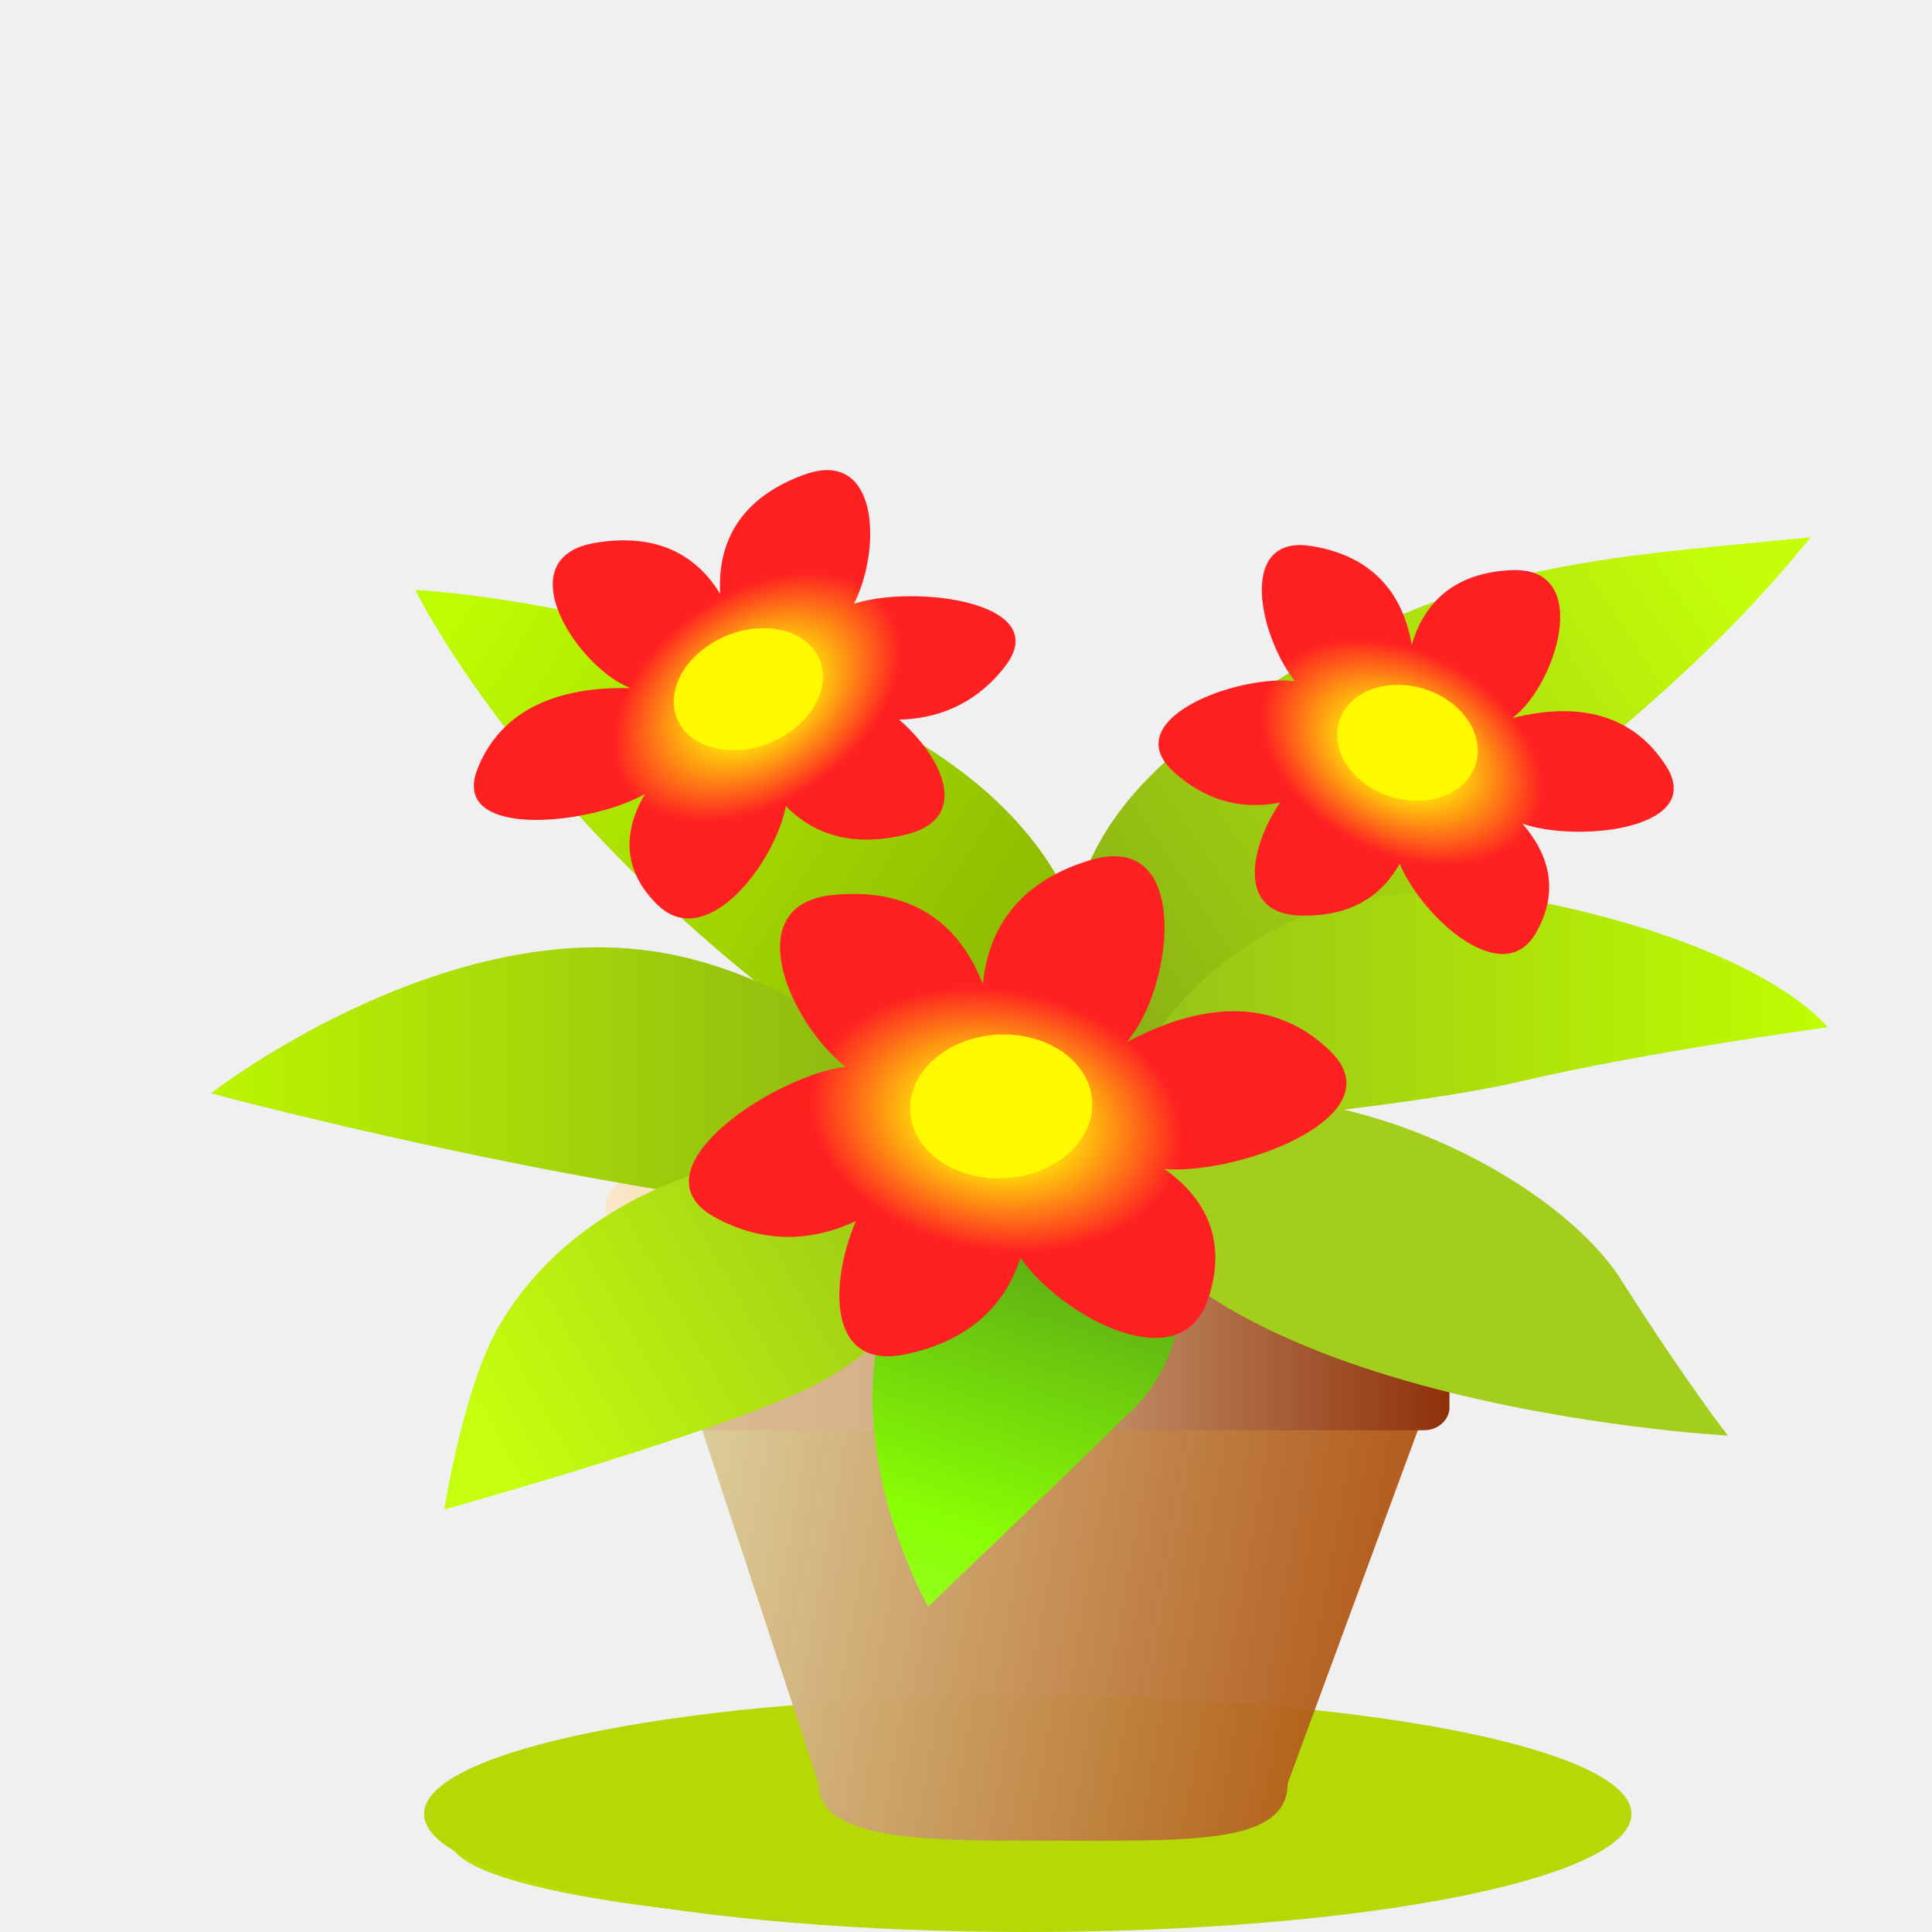
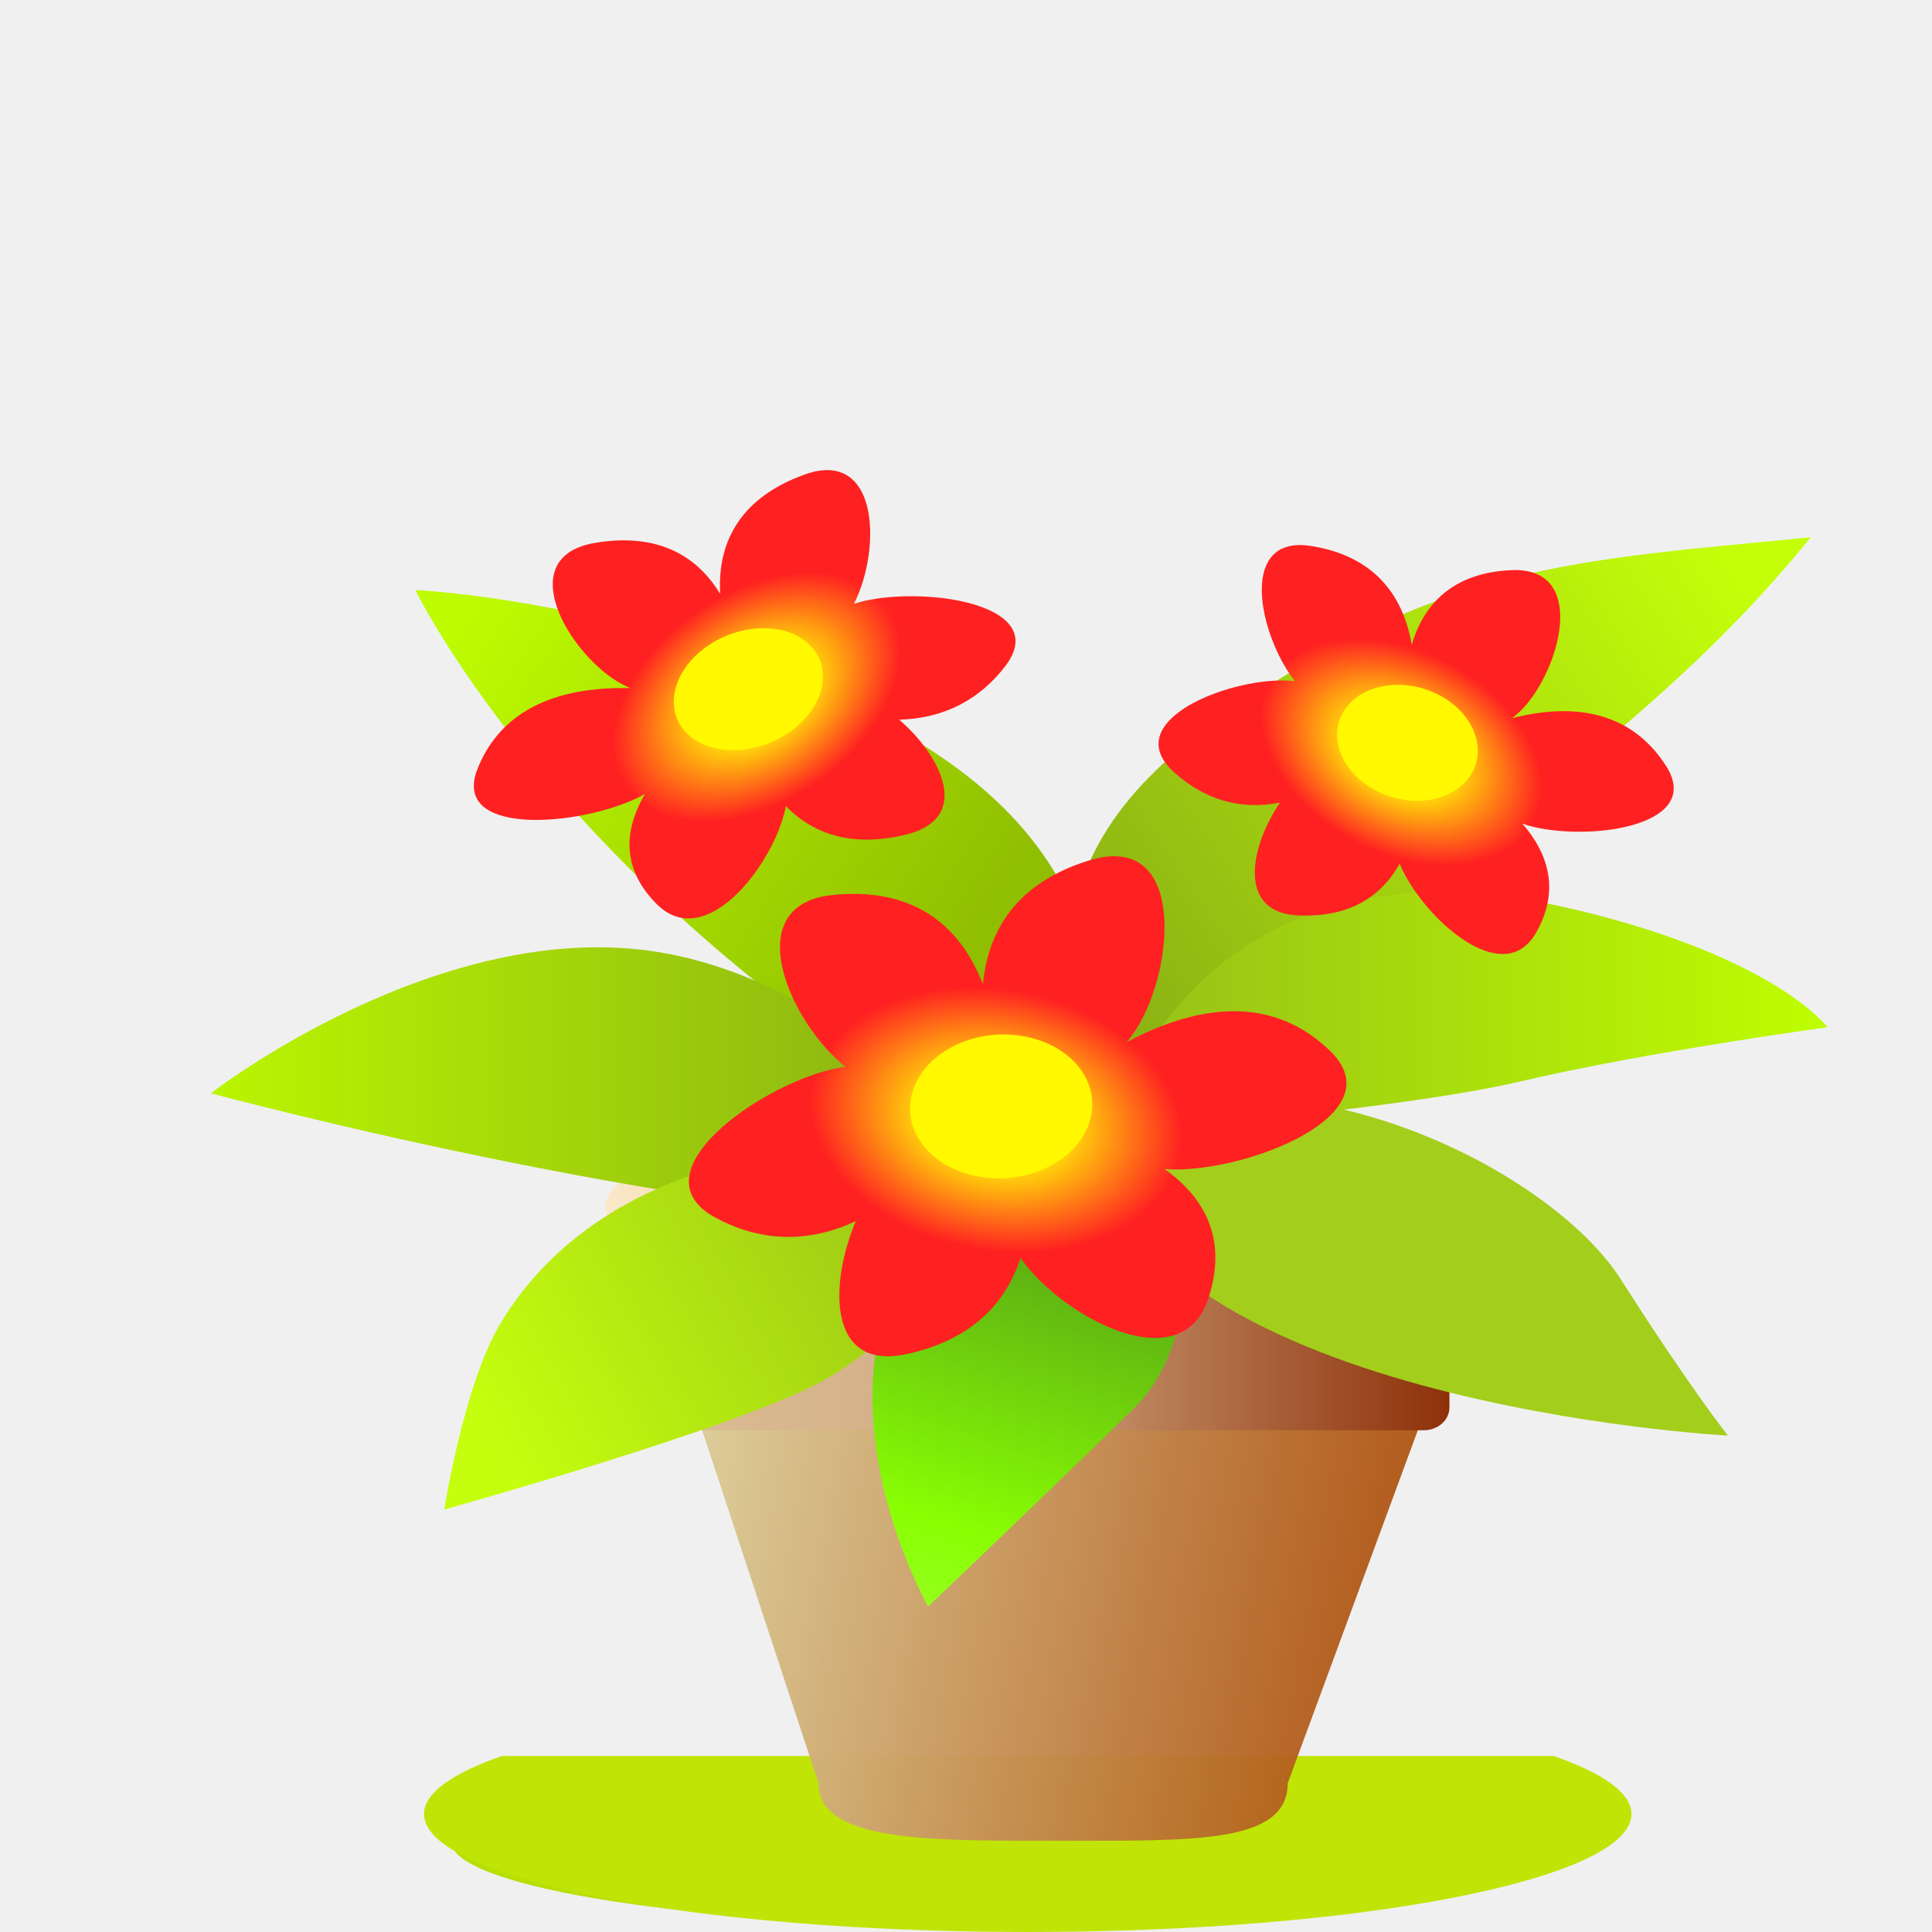
<svg xmlns="http://www.w3.org/2000/svg" xmlns:xlink="http://www.w3.org/1999/xlink" width="90" height="90" viewBox="0 0 23.812 23.812" version="1.1" id="svg2787">
  <defs id="defs2784">
    <linearGradient id="linearGradient88274">
      <stop style="stop-color:#ffe509;stop-opacity:1;" offset="0" id="stop88268" />
      <stop style="stop-color:#ffdd09;stop-opacity:1;" offset="0.23" id="stop91651" />
      <stop style="stop-color:#ff2121;stop-opacity:1;" offset="0.593" id="stop88272" />
    </linearGradient>
    <linearGradient id="linearGradient87446">
      <stop style="stop-color:#56a216;stop-opacity:1;" offset="0" id="stop87442" />
      <stop style="stop-color:#89ff03;stop-opacity:1;" offset="0.754" id="stop87444" />
      <stop style="stop-color:#97ff21;stop-opacity:1;" offset="0.99" id="stop32348" />
    </linearGradient>
    <linearGradient id="linearGradient87436">
      <stop style="stop-color:#c6ff0e;stop-opacity:1;" offset="0" id="stop87434" />
      <stop style="stop-color:#93ba18;stop-opacity:1;" offset="1" id="stop87432" />
    </linearGradient>
    <linearGradient id="linearGradient87426">
      <stop style="stop-color:#befc00;stop-opacity:0.996;" offset="0" id="stop87424" />
      <stop style="stop-color:#90be01;stop-opacity:1;" offset="1" id="stop87422" />
    </linearGradient>
    <linearGradient id="linearGradient87416">
      <stop style="stop-color:#baf500;stop-opacity:0.996;" offset="0" id="stop87414" />
      <stop style="stop-color:#84a816;stop-opacity:1;" offset="1" id="stop87412" />
    </linearGradient>
    <linearGradient id="linearGradient87408">
      <stop style="stop-color:#96be19;stop-opacity:1;" offset="0" id="stop87404" />
      <stop style="stop-color:#bffe00;stop-opacity:0.998;" offset="1" id="stop87406" />
    </linearGradient>
    <linearGradient id="linearGradient87400">
      <stop style="stop-color:#85a916;stop-opacity:1;" offset="0" id="stop87396" />
      <stop style="stop-color:#c4ff09;stop-opacity:1;" offset="0.881" id="stop87398" />
    </linearGradient>
    <linearGradient id="linearGradient83676">
      <stop style="stop-color:#dbbc94;stop-opacity:1;" offset="0" id="stop83674" />
      <stop style="stop-color:#d2ac84;stop-opacity:1;" offset="0.396" id="stop83751" />
      <stop style="stop-color:#8e310a;stop-opacity:1;" offset="1" id="stop83672" />
    </linearGradient>
    <linearGradient xlink:href="#linearGradient29522" id="linearGradient31309" gradientUnits="userSpaceOnUse" gradientTransform="matrix(0.7932409,-0.6089079,0.7932409,0.6089079,4.892518,-8.867114)" x1="14.228" y1="-29.19" x2="3.659" y2="-18.62" />
    <linearGradient id="linearGradient29522">
      <stop style="stop-color:#d4a125;stop-opacity:1;" offset="0" id="stop29518" />
      <stop style="stop-color:#edd495;stop-opacity:1;" offset="1" id="stop29520" />
    </linearGradient>
    <linearGradient xlink:href="#linearGradient29522" id="linearGradient31385" gradientUnits="userSpaceOnUse" gradientTransform="matrix(-0.7932409,-0.6089079,-0.7932409,0.6089079,5.107999,-8.867114)" x1="14.228" y1="-29.19" x2="3.659" y2="-18.62" />
    <linearGradient xlink:href="#linearGradient29522" id="linearGradient29605" gradientUnits="userSpaceOnUse" gradientTransform="matrix(0.8001375,-0.6190755,0.8001375,0.6190755,17.50946,-0.3688092)" x1="14.228" y1="-29.19" x2="3.659" y2="-18.62" />
    <linearGradient id="linearGradient15170">
      <stop style="stop-color:#dccd9a;stop-opacity:1;" offset="0" id="stop15166" />
      <stop style="stop-color:#aa4400;stop-opacity:0.938;" offset="1" id="stop15168" />
    </linearGradient>
    <linearGradient id="linearGradient17471">
      <stop style="stop-color:#fae8c9;stop-opacity:1;" offset="0" id="stop17467" />
      <stop style="stop-color:#dc8427;stop-opacity:1;" offset="1" id="stop17469" />
    </linearGradient>
    <linearGradient id="linearGradient21349">
      <stop style="stop-color:#c38e66;stop-opacity:1;" offset="0" id="stop21345" />
      <stop style="stop-color:#8b5b37;stop-opacity:1;" offset="1" id="stop21347" />
    </linearGradient>
    <linearGradient xlink:href="#linearGradient87426" id="linearGradient67992" gradientUnits="userSpaceOnUse" x1="5.486" y1="8.979" x2="11.86" y2="13.141" />
    <linearGradient xlink:href="#linearGradient87400" id="linearGradient67994" gradientUnits="userSpaceOnUse" x1="12.634" y1="13.584" x2="22.543" y2="6.943" />
    <linearGradient xlink:href="#linearGradient15170" id="linearGradient67996" gradientUnits="userSpaceOnUse" gradientTransform="matrix(0.5499997,0,0,0.5417149,16.95317,11.51363)" x1="-15.649" y1="17.282" x2="2.072" y2="20.393" />
    <linearGradient xlink:href="#linearGradient17471" id="linearGradient67998" gradientUnits="userSpaceOnUse" gradientTransform="matrix(0.5499997,0,0,0.359645,16.95317,13.07209)" x1="-17.019" y1="7.672" x2="3.442" y2="7.672" />
    <linearGradient xlink:href="#linearGradient21349" id="linearGradient68000" gradientUnits="userSpaceOnUse" gradientTransform="matrix(0.5499997,0,0,0.3543472,16.95317,13.10631)" x1="-15.673" y1="6.808" x2="2.096" y2="6.808" />
    <linearGradient xlink:href="#linearGradient87416" id="linearGradient68002" gradientUnits="userSpaceOnUse" x1="2.73" y1="14.34" x2="13.008" y2="14.34" />
    <linearGradient xlink:href="#linearGradient83676" id="linearGradient68004" gradientUnits="userSpaceOnUse" gradientTransform="matrix(0.7236181,0,0,1,13.92875,11.04488)" x1="-7.541" y1="6.482" x2="5.622" y2="6.482" />
    <linearGradient xlink:href="#linearGradient87436" id="linearGradient68006" gradientUnits="userSpaceOnUse" x1="6.216" y1="18.923" x2="12.706" y2="15.275" />
    <linearGradient xlink:href="#linearGradient87408" id="linearGradient68008" gradientUnits="userSpaceOnUse" x1="13.695" y1="13.447" x2="22.657" y2="13.447" />
    <linearGradient xlink:href="#linearGradient87446" id="linearGradient68010" gradientUnits="userSpaceOnUse" x1="13.084" y1="15.912" x2="11.437" y2="21.01" />
    <radialGradient xlink:href="#linearGradient88274" id="radialGradient68012" gradientUnits="userSpaceOnUse" gradientTransform="matrix(1.222499,0.3662561,-0.880079,1.182931,-13.53777,3.53111)" cx="15.861" cy="-2.631" fx="15.861" fy="-2.631" r="1.865" />
    <radialGradient xlink:href="#linearGradient88274" id="radialGradient68014" gradientUnits="userSpaceOnUse" gradientTransform="matrix(1.222499,0.3662561,-0.880079,1.182931,-13.53777,3.53111)" cx="15.861" cy="-2.631" fx="15.861" fy="-2.631" r="1.865" />
    <radialGradient xlink:href="#linearGradient88274" id="radialGradient68016" gradientUnits="userSpaceOnUse" gradientTransform="matrix(1.222499,0.3662561,-0.880079,1.182931,-13.53777,3.53111)" cx="15.861" cy="-2.631" fx="15.861" fy="-2.631" r="1.865" />
  </defs>
  <g id="layer1">
    <g id="g117847" transform="translate(-85.68201,-18.42902)">
      <path id="rect29651" style="fill:#b89644;fill-opacity:1;fill-rule:evenodd;stroke-width:0.253" d="m -35.605,27.319 c -0.493,-1e-6 -0.985,0.145 -1.362,0.435 l -11.147,8.557 h 0.002 V 52.708 h 25.015 V 36.311 h 0.002 L -34.243,27.754 c -0.377,-0.29 -0.87,-0.435 -1.363,-0.435 z" />
      <rect style="mix-blend-mode:multiply;fill:#ddd3d3;fill-opacity:1;fill-rule:evenodd;stroke-width:0.259" id="rect31549-1" width="22.808" height="19.408" x="-46.973" y="31.063" />
      <rect style="fill:#ffffff;fill-rule:evenodd;stroke-width:0.265" id="rect31549" width="22.101" height="20.893" x="-46.656" y="31.253" />
      <text xml:space="preserve" style="font-style:normal;font-weight:normal;font-size:15.525px;line-height:1.25;font-family:sans-serif;fill:#000000;fill-opacity:1;stroke:none;stroke-width:0.243" x="-31.271" y="52.283" id="text33454" transform="matrix(0.9981024,0.2998089,-0.2238531,0.9346605,0,0)">
        <tspan id="tspan33452" style="font-style:normal;font-variant:normal;font-weight:bold;font-stretch:normal;font-size:15.525px;font-family:Amiri;-inkscape-font-specification:'Amiri Bold';fill:#ff2e2e;fill-opacity:1;stroke-width:0.243" x="-31.271" y="52.283">@</tspan>
      </text>
      <path id="path31562" style="mix-blend-mode:normal;fill:#c5a761;fill-opacity:1;stroke:#000000;stroke-width:0;stroke-linecap:butt;stroke-linejoin:miter;stroke-dasharray:none;stroke-opacity:1" d="m -24.548,36.496 -11.088,7.975 -11.019,-7.925 v 2.948 l 9.954,8.797 h 1.995 l -0.003,-0.05 h 0.208 l 9.953,-8.798 z" />
      <g id="g31560" transform="matrix(1,0,0,0.991651,-40.60526,66.98862)">
        <g id="g31553">
          <path id="rect29033-76-4" style="fill:url(#linearGradient31309);fill-opacity:1;fill-rule:evenodd;stroke-width:0.295" d="m -7.509,-30.936 v 16.535 c 0.453,10e-7 0.906,-0.133 1.253,-0.399 l 10.25,-7.868 -10.25,-7.868 c -0.347,-0.266 -0.8,-0.399 -1.253,-0.399 z" />
          <path id="rect29033-76-4-0" style="fill:url(#linearGradient31385);fill-opacity:1;fill-rule:evenodd;stroke-width:0.295" d="m 17.51,-30.936 v 16.535 c -0.453,10e-7 -0.906,-0.133 -1.253,-0.399 L 6.007,-22.668 16.257,-30.537 c 0.347,-0.266 0.8,-0.399 1.253,-0.399 z" />
        </g>
        <path id="rect29033-76-0" style="fill:#b89644;fill-opacity:1;fill-rule:evenodd;stroke-width:0.319" d="m 5,-23.668 c -0.473,-1e-6 -0.945,0.149 -1.307,0.448 l -10.696,8.82 H 17.003 L 6.307,-23.221 C 5.945,-23.519 5.473,-23.668 5,-23.668 Z" />
        <path id="rect29033-76" style="fill:url(#linearGradient29605);fill-opacity:1;fill-rule:evenodd;stroke-width:0.299" d="m 5,-22.806 c -0.457,-1e-6 -0.913,0.135 -1.264,0.406 l -10.339,8 H 16.603 L 6.264,-22.4 c -0.35,-0.271 -0.807,-0.406 -1.264,-0.406 z" />
      </g>
    </g>
    <path style="fill:#dffa7f;fill-opacity:1;stroke:#b7df06;stroke-width:1.45;stroke-linecap:round;stroke-linejoin:round;stroke-miterlimit:8;stroke-dasharray:none;stroke-opacity:1;paint-order:fill markers stroke;stop-color:#000000" d="M -3.38,9.281 H -11.244" id="path44300" />
    <ellipse style="fill:#b7df06;fill-opacity:1;fill-rule:evenodd;stroke-width:0.265" id="ellipse67942" cx="12.468" cy="22.688" rx="6.912" ry="1.058" />
    <ellipse style="fill:#b7df06;fill-opacity:1;fill-rule:evenodd;stroke-width:0.265" id="ellipse67944" cx="12.468" cy="22.688" rx="6.912" ry="1.058" />
-     <ellipse style="fill:#b5d806;fill-opacity:1;fill-rule:evenodd;stroke-width:0.265" id="ellipse67946" cx="12.667" cy="22.357" rx="7.441" ry="1.455" />
+     <path id="ellipse67946" style="fill:#c0e406;fill-opacity:1;fill-rule:evenodd;stroke-width:0.265" d="M 6.189 21.642 A 7.441 1.455 0 0 0 5.226 22.357 A 7.441 1.455 0 0 0 12.667 23.812 A 7.441 1.455 0 0 0 20.108 22.357 A 7.441 1.455 0 0 0 19.147 21.642 L 6.189 21.642 z " />
    <g id="g67990" transform="translate(-0.1322917,-0.958141)">
      <path style="fill:url(#linearGradient67992);fill-opacity:1;stroke:#000000;stroke-width:0;stroke-linecap:butt;stroke-linejoin:miter;stroke-dasharray:none;stroke-opacity:1" d="M 13.655,15.714 C 13.828,13.514 13.949,11.47 11.133,9.921 8.317,8.372 5.252,8.23 5.252,8.23 c 0,0 2.117,4.413 8.403,7.483 z" id="path67948" />
      <path style="fill:url(#linearGradient67994);fill-opacity:1;stroke:#000000;stroke-width:0;stroke-linecap:butt;stroke-linejoin:miter;stroke-dasharray:none;stroke-opacity:1" d="m 13.644,15.94 c -0.2,-2.388 -1.229,-4.197 1.508,-6.117 2.737,-1.921 4.372,-1.955 7.298,-2.243 -2.353,2.897 -4.691,3.705 -8.806,8.36 z" id="path67950" />
      <path id="path67952" style="fill:url(#linearGradient67996);fill-opacity:1;fill-rule:evenodd;stroke:#44b2c8;stroke-width:0;stroke-dasharray:none;stroke-opacity:1" d="m 8.419,17.471 1.802,5.467 c 3.3e-5,0.741 1.433,0.707 3.03,0.707 1.597,-1.1e-5 2.752,0.034 2.752,-0.707 l 2.015,-5.467 z" />
      <path id="path67954" style="fill:url(#linearGradient67998);fill-opacity:1;fill-rule:evenodd;stroke:#44b2c8;stroke-width:0;stroke-dasharray:none;stroke-opacity:1" d="m 13.22,14.619 a 5.627,1.213 0 0 0 -5.627,1.212 5.627,1.213 0 0 0 5.627,1.213 5.627,1.213 0 0 0 5.627,-1.213 5.627,1.213 0 0 0 -5.627,-1.212 z m 0.02,0.293 a 4.887,0.868 0 0 1 4.886,0.868 4.887,0.868 0 0 1 -4.886,0.868 4.887,0.868 0 0 1 -4.887,-0.868 4.887,0.868 0 0 1 4.887,-0.868 z" />
      <path id="path67956" style="fill:url(#linearGradient68000);fill-opacity:1;fill-rule:evenodd;stroke:#44b2c8;stroke-width:0;stroke-dasharray:none;stroke-opacity:1" d="m 13.22,14.919 a 4.887,0.855 0 0 0 -4.887,0.856 4.887,0.855 0 0 0 0.414,0.344 5.26,1.196 0 0 1 4.59,-0.613 5.26,1.196 0 0 1 4.467,0.565 4.887,0.855 0 0 0 0.303,-0.295 4.887,0.855 0 0 0 -4.887,-0.856 z" />
      <path id="path67958" style="fill:#362c25;fill-opacity:1;fill-rule:evenodd;stroke:#44b2c8;stroke-width:0;stroke-dasharray:none;stroke-opacity:1" d="m 13.31,15.182 a 5.291,1.829 0 0 0 -4.617,0.937 4.915,1.308 0 0 0 4.499,0.783 4.915,1.308 0 0 0 4.61,-0.856 5.291,1.829 0 0 0 -4.493,-0.863 z" />
      <path style="fill:url(#linearGradient68002);fill-opacity:1;stroke:#000000;stroke-width:0;stroke-linecap:butt;stroke-linejoin:miter;stroke-dasharray:none;stroke-opacity:1" d="m 13.008,16.038 c 0,0 -2.008,-2.876 -4.728,-3.34 -2.721,-0.464 -5.549,1.735 -5.549,1.735 0,0 6.504,1.752 10.278,1.605 z" id="path67960" />
      <rect style="opacity:1;fill:url(#linearGradient68004);fill-opacity:1;stroke:#9d9d9d;stroke-width:0;stroke-miterlimit:8;paint-order:fill markers stroke;stop-color:#000000" id="rect67962" width="9.525" height="2.117" x="8.472" y="16.469" rx="0.315" ry="0.282" />
      <path style="fill:url(#linearGradient68006);fill-opacity:1;stroke:#000000;stroke-width:0;stroke-linecap:butt;stroke-linejoin:miter;stroke-dasharray:none;stroke-opacity:1" d="m 12.893,15.512 c -1.76,-0.787 -5.215,-0.564 -6.6,1.77 -0.446,0.752 -0.685,2.281 -0.685,2.281 0,0 3.551,-0.987 4.651,-1.577 1.1,-0.59 2.634,-2.474 2.634,-2.474 z" id="path67964" />
      <path style="fill:url(#linearGradient68008);fill-opacity:1;stroke:#000000;stroke-width:0;stroke-linecap:butt;stroke-linejoin:miter;stroke-dasharray:none;stroke-opacity:1" d="m 13.695,14.937 c 0.757,-1.795 2.311,-3.616 5.869,-2.764 2.459,0.589 3.093,1.446 3.093,1.446 0,0 -2.204,0.298 -3.791,0.669 -1.545,0.362 -5.171,0.648 -5.171,0.648 z" id="path67966" />
      <path style="fill:#a3ce1b;fill-opacity:1;stroke:#000000;stroke-width:0;stroke-linecap:butt;stroke-linejoin:miter;stroke-dasharray:none;stroke-opacity:1" d="m 13.533,14.844 c 2.466,-1.123 5.7,0.51 6.575,1.881 0.875,1.371 1.322,1.927 1.322,1.927 0,0 -7.46,-0.394 -7.896,-3.808 z" id="path67968" />
      <path style="fill:url(#linearGradient68010);fill-opacity:1;stroke:#000000;stroke-width:0;stroke-linecap:butt;stroke-linejoin:miter;stroke-dasharray:none;stroke-opacity:1" d="m 13.085,14.9 c 1.833,0.129 2.029,2.432 1.022,3.417 -1.007,0.985 -2.535,2.442 -2.535,2.442 0,0 -2.297,-4 1.513,-5.859 z" id="path67970" />
      <g id="g67976" transform="matrix(1.111707,-0.2340806,0.2555571,0.9971539,-1.211581,5.250456)">
        <path id="path67972" style="fill:url(#radialGradient68012);fill-opacity:1;stroke:#000000;stroke-width:0;stroke-linecap:butt;stroke-linejoin:miter;stroke-dasharray:none;stroke-opacity:1" d="M 9.372,3.727 C 9.336,3.728 9.298,3.732 9.257,3.739 8.652,3.835 8.192,4.189 8.06,4.928 7.887,4.308 7.445,4.046 6.881,4.021 6.014,3.983 6.272,5.129 6.698,5.651 6.746,5.71 6.801,5.763 6.86,5.811 5.953,5.573 5.372,5.851 5.034,6.384 4.588,7.088 5.855,7.294 6.578,7.132 6.63,7.12 6.681,7.106 6.731,7.088 6.337,7.544 6.328,7.996 6.558,8.412 6.941,9.103 7.886,8.24 8.167,7.608 c 0.004,-0.009 0.008,-0.019 0.012,-0.029 C 8.431,8.05 8.859,8.229 9.368,8.21 10.104,8.183 9.955,7.384 9.604,6.845 10.102,6.947 10.522,6.792 10.864,6.48 11.496,5.901 10.357,5.387 9.624,5.367 c -0.061,-0.002 -0.123,0.001 -0.184,0.008 0.007,-0.009 0.015,-0.019 0.022,-0.029 C 9.862,4.802 10.1,3.709 9.372,3.727 Z" />
        <ellipse style="fill:#fff800;fill-opacity:1;fill-rule:evenodd;stroke-width:0.26" id="ellipse67974" cx="-3.547" cy="9.224" rx="0.846" ry="0.687" transform="matrix(-0.8839148,0.4676479,0.538214,0.8428082,0,0)" />
      </g>
      <g id="g67982" transform="matrix(-1.040536,-0.00390544,-0.00933203,1.018369,25.96468,3.917095)">
        <path id="path67978" style="fill:url(#radialGradient68014);fill-opacity:1;stroke:#000000;stroke-width:0;stroke-linecap:butt;stroke-linejoin:miter;stroke-dasharray:none;stroke-opacity:1" d="M 9.372,3.727 C 9.336,3.728 9.298,3.732 9.257,3.739 8.652,3.835 8.192,4.189 8.06,4.928 7.887,4.308 7.445,4.046 6.881,4.021 6.014,3.983 6.272,5.129 6.698,5.651 6.746,5.71 6.801,5.763 6.86,5.811 5.953,5.573 5.372,5.851 5.034,6.384 4.588,7.088 5.855,7.294 6.578,7.132 6.63,7.12 6.681,7.106 6.731,7.088 6.337,7.544 6.328,7.996 6.558,8.412 6.941,9.103 7.886,8.24 8.167,7.608 c 0.004,-0.009 0.008,-0.019 0.012,-0.029 C 8.431,8.05 8.859,8.229 9.368,8.21 10.104,8.183 9.955,7.384 9.604,6.845 10.102,6.947 10.522,6.792 10.864,6.48 11.496,5.901 10.357,5.387 9.624,5.367 c -0.061,-0.002 -0.123,0.001 -0.184,0.008 0.007,-0.009 0.015,-0.019 0.022,-0.029 C 9.862,4.802 10.1,3.709 9.372,3.727 Z" />
        <ellipse style="fill:#fff800;fill-opacity:1;fill-rule:evenodd;stroke-width:0.26" id="ellipse67980" cx="-3.547" cy="9.224" rx="0.846" ry="0.687" transform="matrix(-0.8839148,0.4676479,0.538214,0.8428082,0,0)" />
      </g>
      <g id="g67988" transform="matrix(-1.304965,0.3301232,0.2336753,1.257712,21.61291,4.229343)">
        <path id="path67984" style="fill:url(#radialGradient68016);fill-opacity:1;stroke:#000000;stroke-width:0;stroke-linecap:butt;stroke-linejoin:miter;stroke-dasharray:none;stroke-opacity:1" d="M 9.372,3.727 C 9.336,3.728 9.298,3.732 9.257,3.739 8.652,3.835 8.192,4.189 8.06,4.928 7.887,4.308 7.445,4.046 6.881,4.021 6.014,3.983 6.272,5.129 6.698,5.651 6.746,5.71 6.801,5.763 6.86,5.811 5.953,5.573 5.372,5.851 5.034,6.384 4.588,7.088 5.855,7.294 6.578,7.132 6.63,7.12 6.681,7.106 6.731,7.088 6.337,7.544 6.328,7.996 6.558,8.412 6.941,9.103 7.886,8.24 8.167,7.608 c 0.004,-0.009 0.008,-0.019 0.012,-0.029 C 8.431,8.05 8.859,8.229 9.368,8.21 10.104,8.183 9.955,7.384 9.604,6.845 10.102,6.947 10.522,6.792 10.864,6.48 11.496,5.901 10.357,5.387 9.624,5.367 c -0.061,-0.002 -0.123,0.001 -0.184,0.008 0.007,-0.009 0.015,-0.019 0.022,-0.029 C 9.862,4.802 10.1,3.709 9.372,3.727 Z" />
        <ellipse style="fill:#fff800;fill-opacity:1;fill-rule:evenodd;stroke-width:0.26" id="ellipse67986" cx="-3.547" cy="9.224" rx="0.846" ry="0.687" transform="matrix(-0.8839148,0.4676479,0.538214,0.8428082,0,0)" />
      </g>
    </g>
  </g>
</svg>
